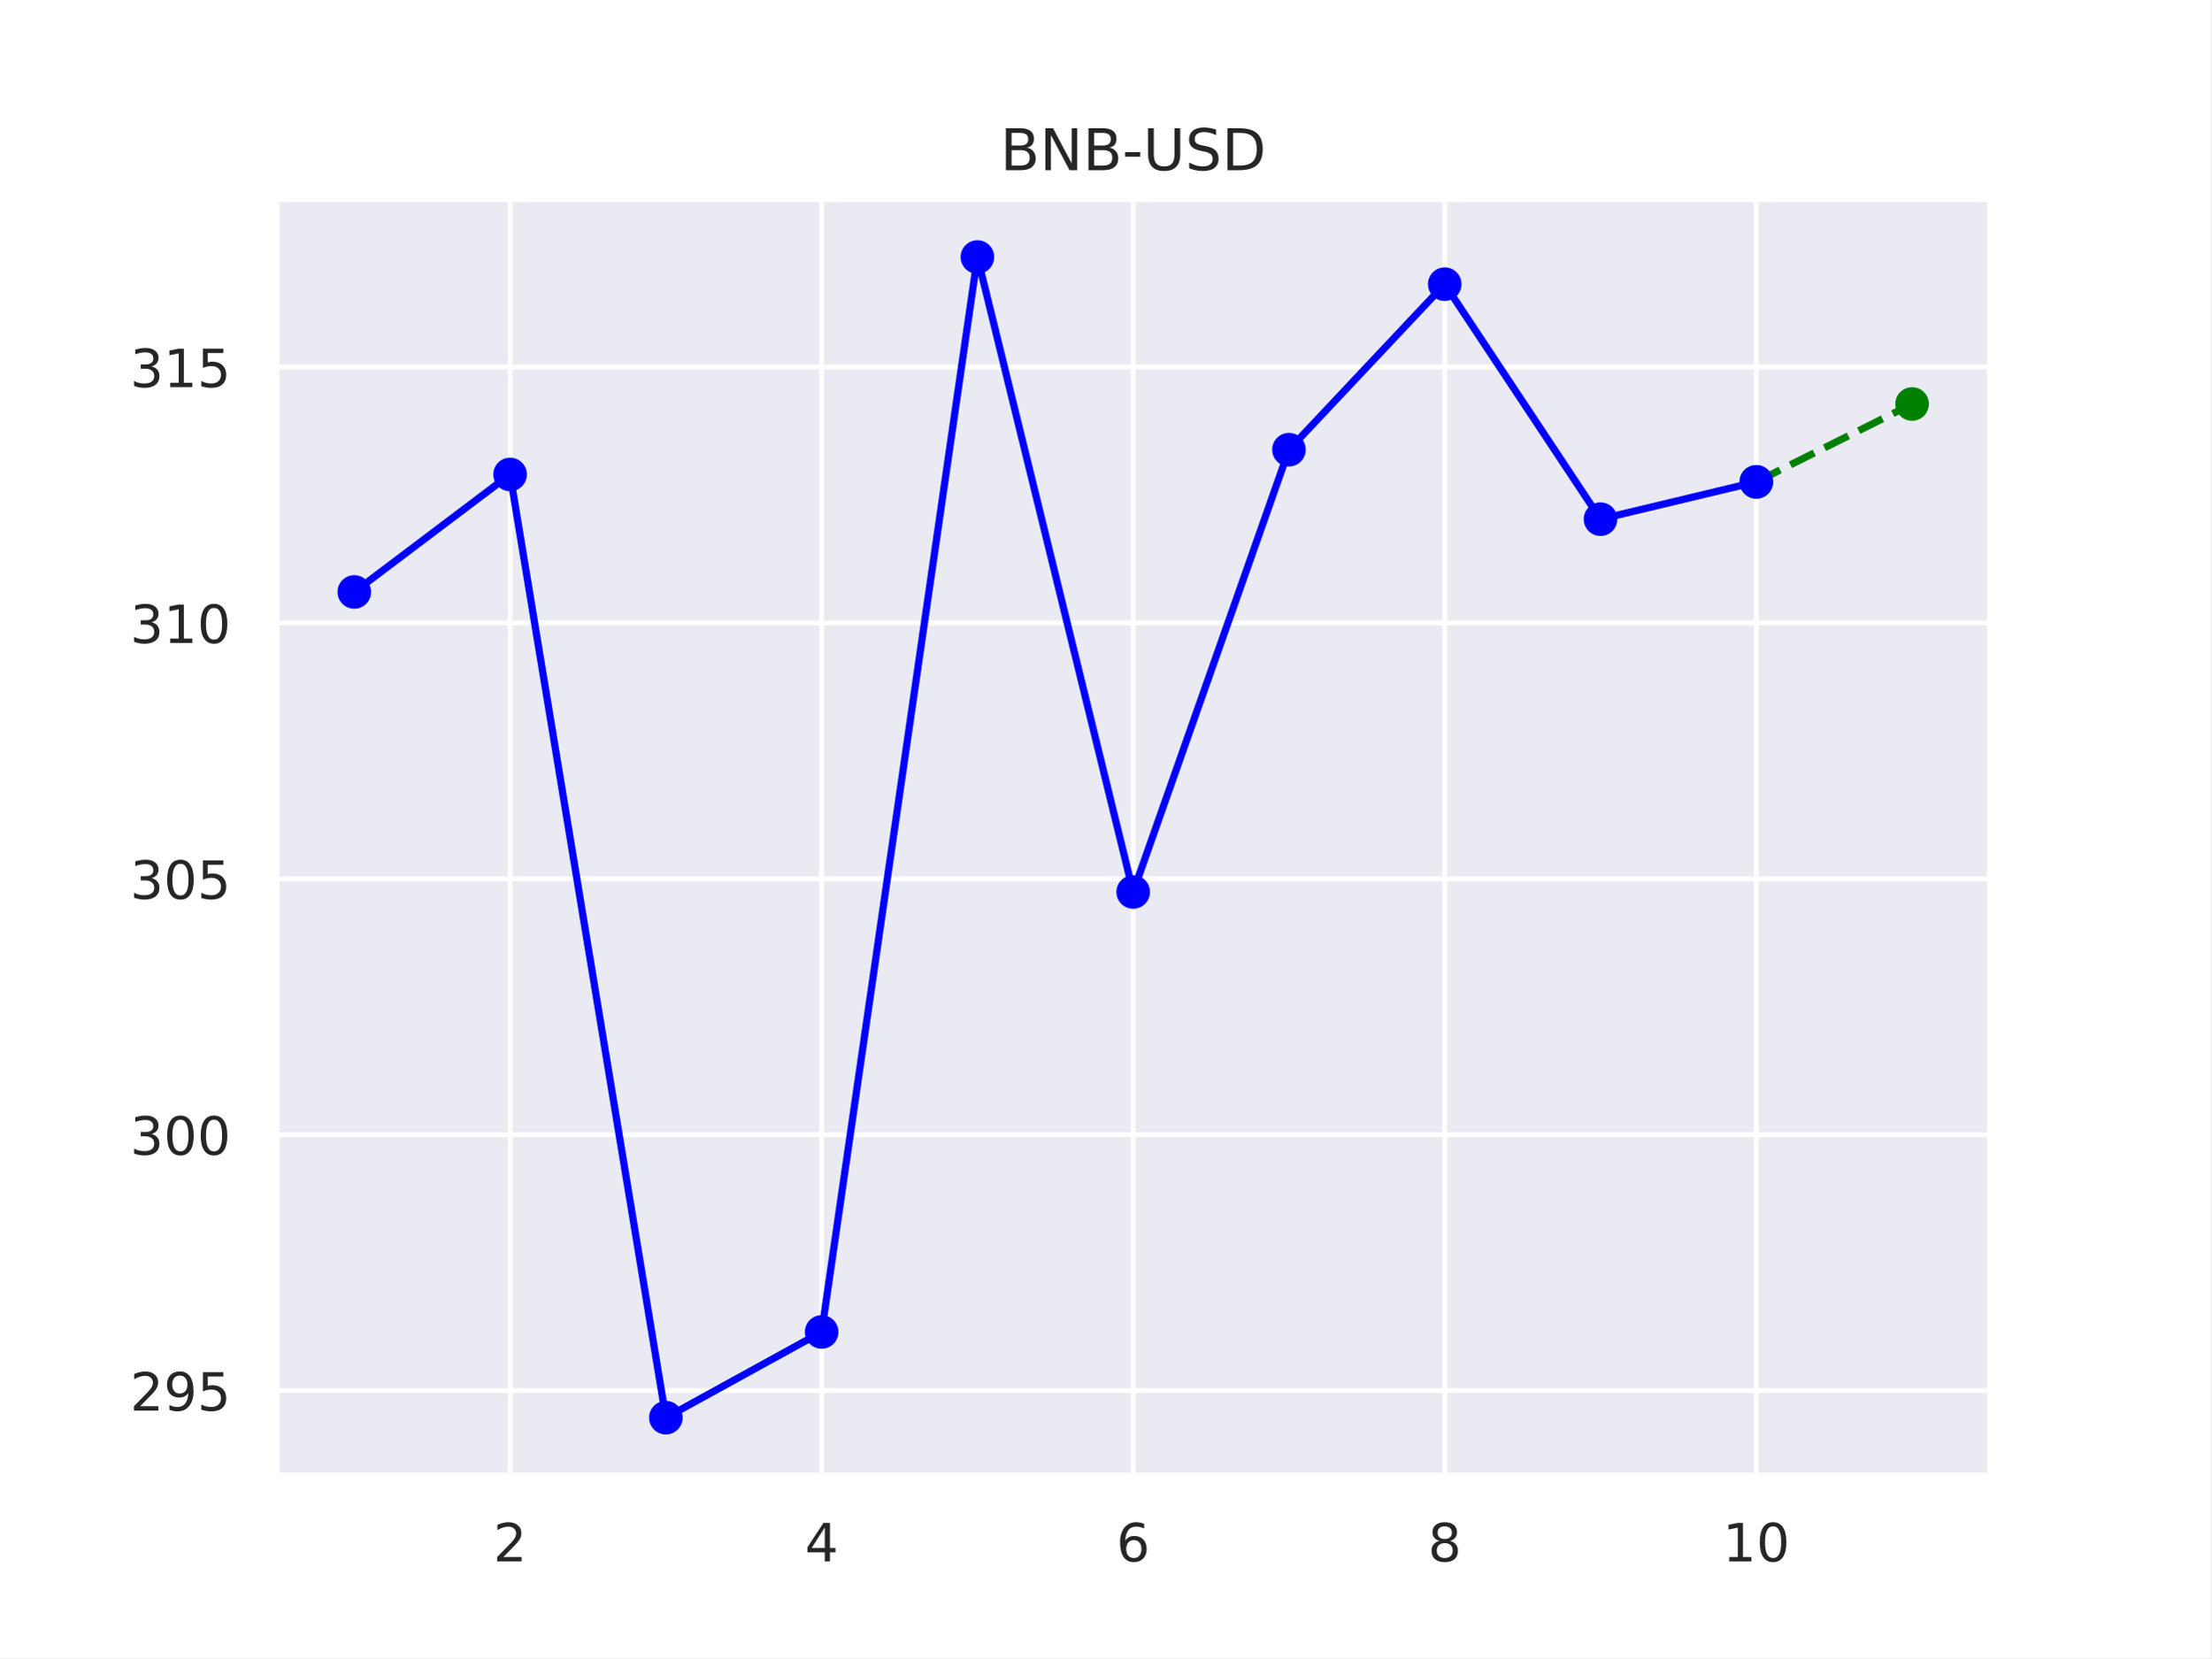
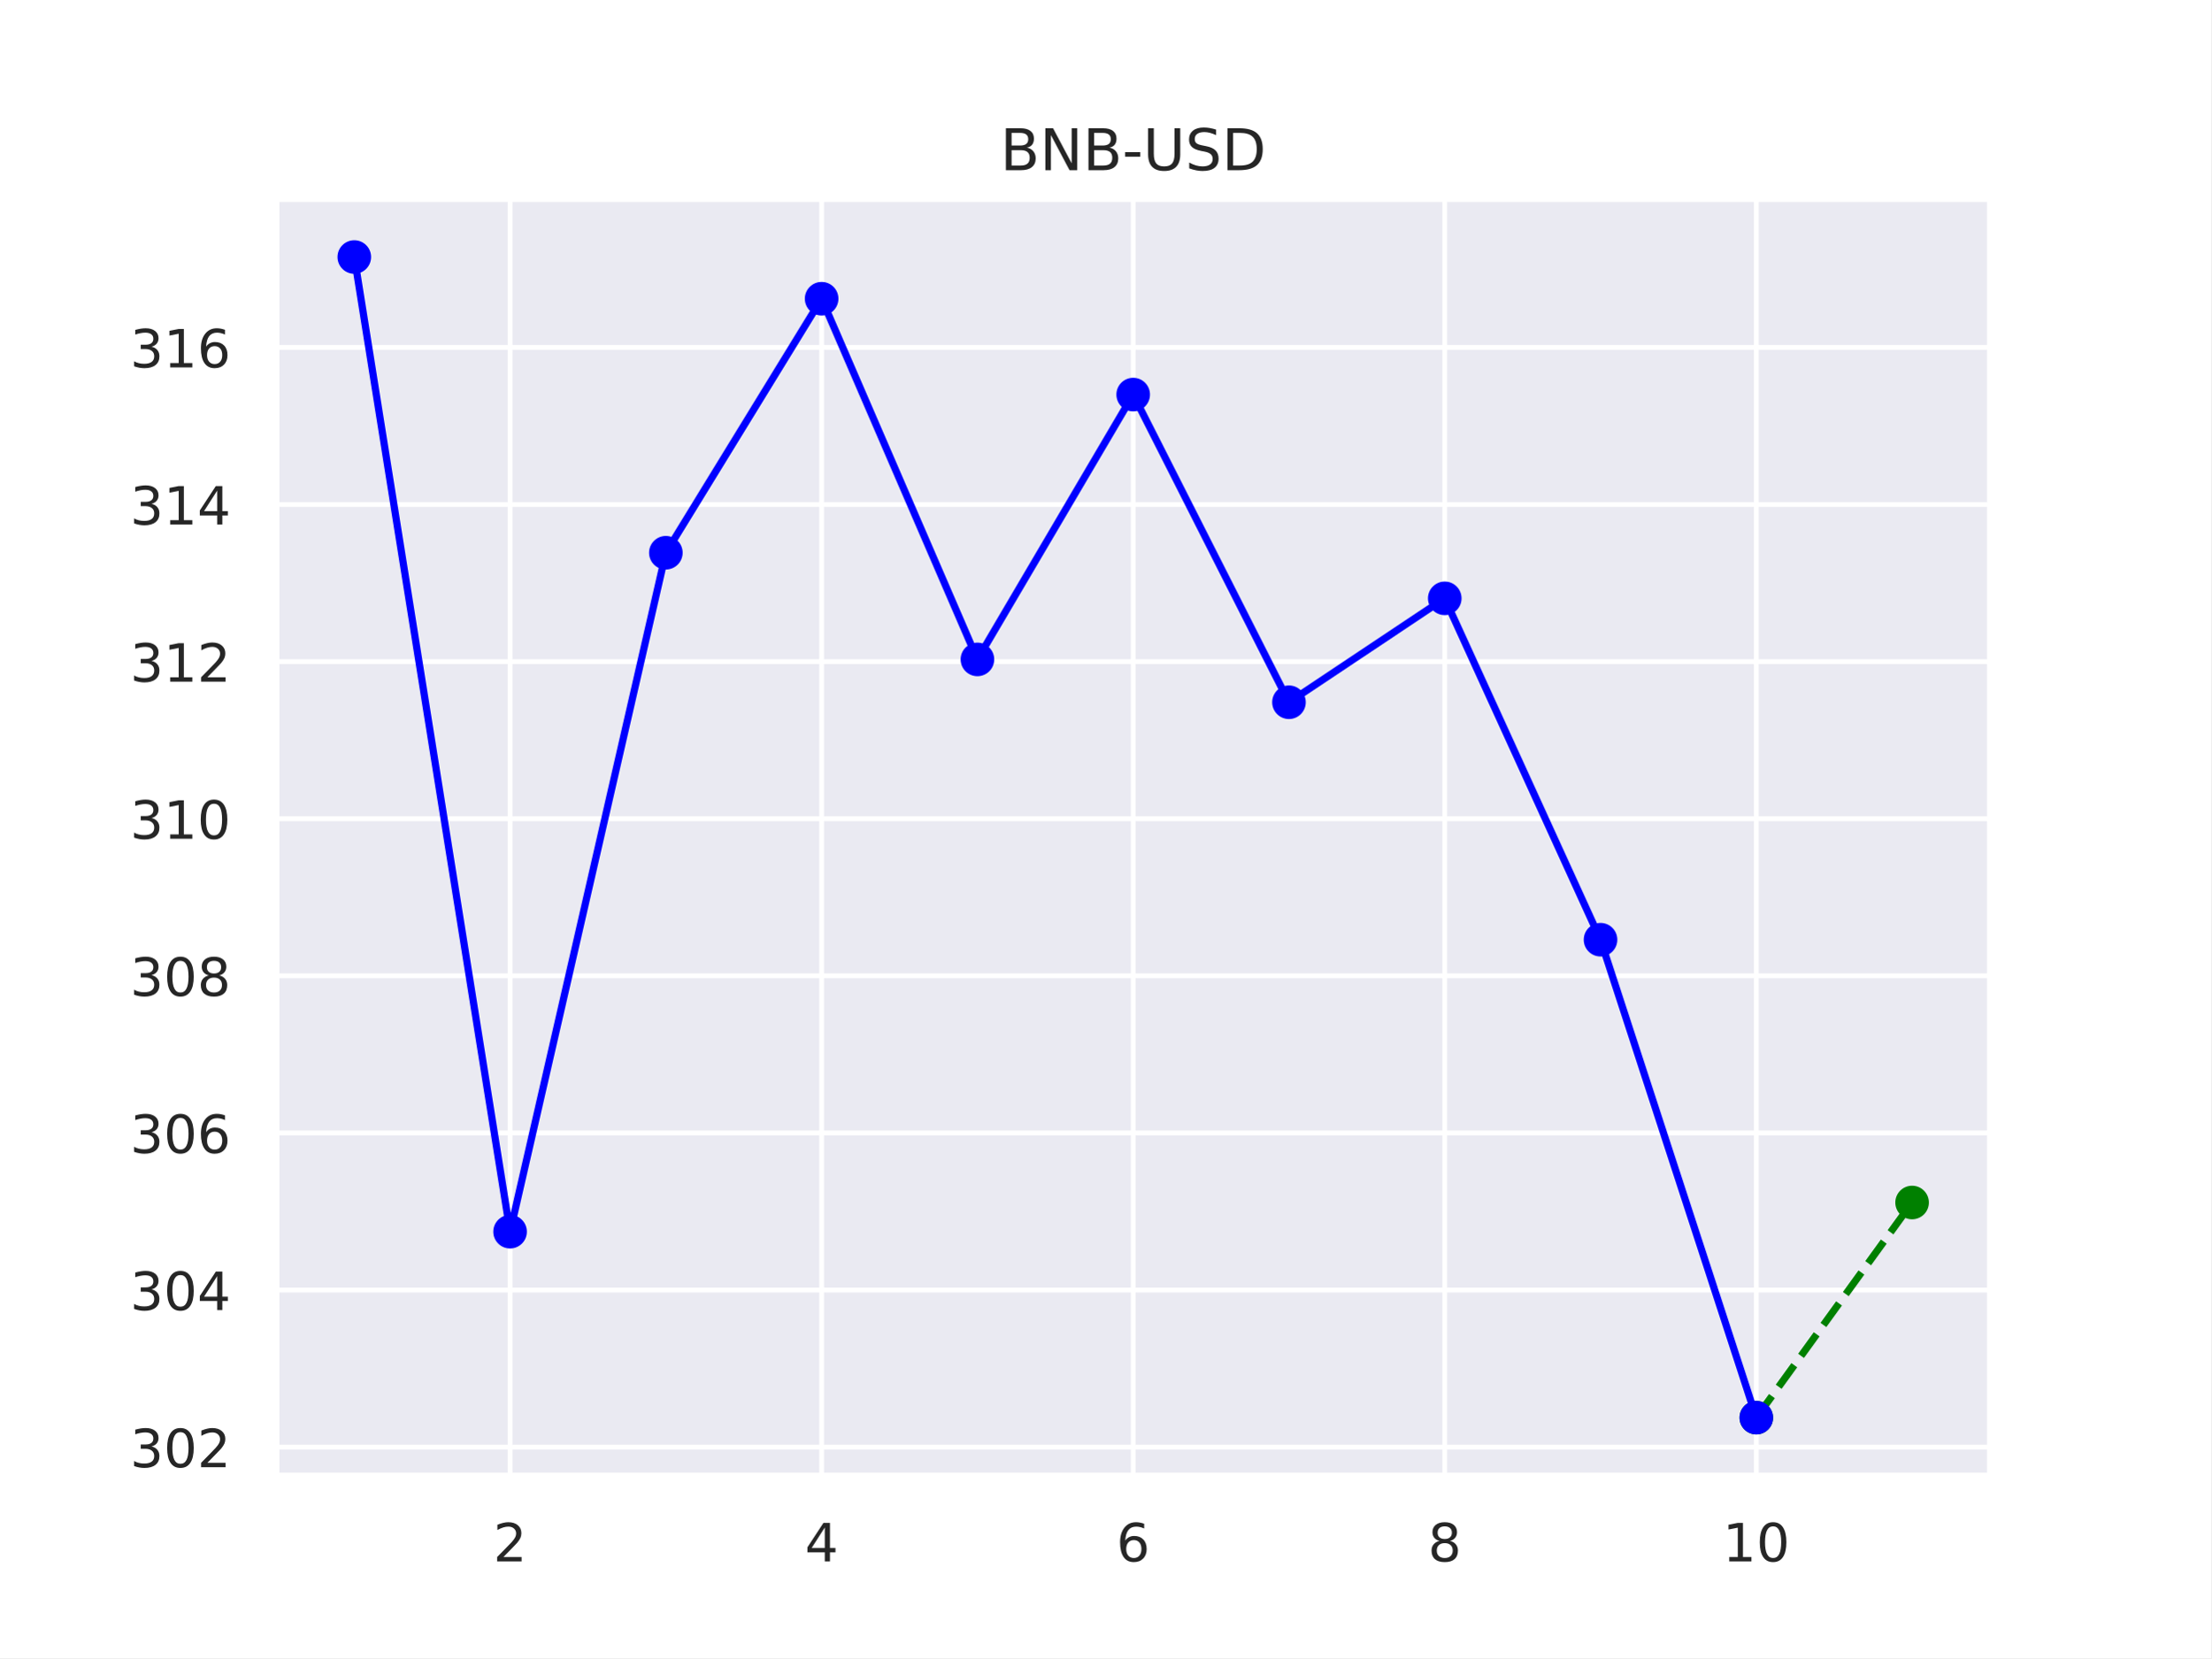
<svg xmlns="http://www.w3.org/2000/svg" xmlns:xlink="http://www.w3.org/1999/xlink" width="460.8pt" height="345.6pt" viewBox="0 0 460.8 345.6" version="1.1">
  <defs>
    <style type="text/css">*{stroke-linejoin: round; stroke-linecap: butt}</style>
  </defs>
  <g id="figure_1">
    <g id="patch_1">
      <path d="M 0 345.6  L 460.8 345.6  L 460.8 0  L 0 0  z " style="fill: #ffffff" />
    </g>
    <g id="axes_1">
      <g id="patch_2">
        <path d="M 57.6 307.584  L 414.72 307.584  L 414.72 41.472  L 57.6 41.472  z " style="fill: #eaeaf2" />
      </g>
      <g id="matplotlib.axis_1">
        <g id="xtick_1">
          <g id="line2d_1">
-             <path d="M 106.298 307.584  L 106.298 41.472  " clip-path="url(#pc625e60a0b)" style="fill: none; stroke: #ffffff; stroke-linecap: round" />
+             <path d="M 106.298 307.584  L 106.298 41.472  " clip-path="url(#p3c767f0028)" style="fill: none; stroke: #ffffff; stroke-linecap: round" />
          </g>
          <g id="text_1">
            <g style="fill: #262626" transform="translate(102.7988 325.4423)scale(0.11 -0.11)">
              <defs>
                <path id="DejaVuSans-32" d="M 1228 531  L 3431 531  L 3431 0  L 469 0  L 469 531  Q 828 903 1448 1529  Q 2069 2156 2228 2338  Q 2531 2678 2651 2914  Q 2772 3150 2772 3378  Q 2772 3750 2511 3984  Q 2250 4219 1831 4219  Q 1534 4219 1204 4116  Q 875 4013 500 3803  L 500 4441  Q 881 4594 1212 4672  Q 1544 4750 1819 4750  Q 2544 4750 2975 4387  Q 3406 4025 3406 3419  Q 3406 3131 3298 2873  Q 3191 2616 2906 2266  Q 2828 2175 2409 1742  Q 1991 1309 1228 531  z " transform="scale(0.015625)" />
              </defs>
              <use xlink:href="#DejaVuSans-32" />
            </g>
          </g>
        </g>
        <g id="xtick_2">
          <g id="line2d_2">
-             <path d="M 171.229 307.584  L 171.229 41.472  " clip-path="url(#pc625e60a0b)" style="fill: none; stroke: #ffffff; stroke-linecap: round" />
+             <path d="M 171.229 307.584  L 171.229 41.472  " clip-path="url(#p3c767f0028)" style="fill: none; stroke: #ffffff; stroke-linecap: round" />
          </g>
          <g id="text_2">
            <g style="fill: #262626" transform="translate(167.7297 325.4423)scale(0.11 -0.11)">
              <defs>
                <path id="DejaVuSans-34" d="M 2419 4116  L 825 1625  L 2419 1625  L 2419 4116  z M 2253 4666  L 3047 4666  L 3047 1625  L 3713 1625  L 3713 1100  L 3047 1100  L 3047 0  L 2419 0  L 2419 1100  L 313 1100  L 313 1709  L 2253 4666  z " transform="scale(0.015625)" />
              </defs>
              <use xlink:href="#DejaVuSans-34" />
            </g>
          </g>
        </g>
        <g id="xtick_3">
          <g id="line2d_3">
-             <path d="M 236.16 307.584  L 236.16 41.472  " clip-path="url(#pc625e60a0b)" style="fill: none; stroke: #ffffff; stroke-linecap: round" />
+             <path d="M 236.16 307.584  L 236.16 41.472  " clip-path="url(#p3c767f0028)" style="fill: none; stroke: #ffffff; stroke-linecap: round" />
          </g>
          <g id="text_3">
            <g style="fill: #262626" transform="translate(232.6606 325.4423)scale(0.11 -0.11)">
              <defs>
                <path id="DejaVuSans-36" d="M 2113 2584  Q 1688 2584 1439 2293  Q 1191 2003 1191 1497  Q 1191 994 1439 701  Q 1688 409 2113 409  Q 2538 409 2786 701  Q 3034 994 3034 1497  Q 3034 2003 2786 2293  Q 2538 2584 2113 2584  z M 3366 4563  L 3366 3988  Q 3128 4100 2886 4159  Q 2644 4219 2406 4219  Q 1781 4219 1451 3797  Q 1122 3375 1075 2522  Q 1259 2794 1537 2939  Q 1816 3084 2150 3084  Q 2853 3084 3261 2657  Q 3669 2231 3669 1497  Q 3669 778 3244 343  Q 2819 -91 2113 -91  Q 1303 -91 875 529  Q 447 1150 447 2328  Q 447 3434 972 4092  Q 1497 4750 2381 4750  Q 2619 4750 2861 4703  Q 3103 4656 3366 4563  z " transform="scale(0.015625)" />
              </defs>
              <use xlink:href="#DejaVuSans-36" />
            </g>
          </g>
        </g>
        <g id="xtick_4">
          <g id="line2d_4">
-             <path d="M 301.091 307.584  L 301.091 41.472  " clip-path="url(#pc625e60a0b)" style="fill: none; stroke: #ffffff; stroke-linecap: round" />
+             <path d="M 301.091 307.584  L 301.091 41.472  " clip-path="url(#p3c767f0028)" style="fill: none; stroke: #ffffff; stroke-linecap: round" />
          </g>
          <g id="text_4">
            <g style="fill: #262626" transform="translate(297.5915 325.4423)scale(0.11 -0.11)">
              <defs>
                <path id="DejaVuSans-38" d="M 2034 2216  Q 1584 2216 1326 1975  Q 1069 1734 1069 1313  Q 1069 891 1326 650  Q 1584 409 2034 409  Q 2484 409 2743 651  Q 3003 894 3003 1313  Q 3003 1734 2745 1975  Q 2488 2216 2034 2216  z M 1403 2484  Q 997 2584 770 2862  Q 544 3141 544 3541  Q 544 4100 942 4425  Q 1341 4750 2034 4750  Q 2731 4750 3128 4425  Q 3525 4100 3525 3541  Q 3525 3141 3298 2862  Q 3072 2584 2669 2484  Q 3125 2378 3379 2068  Q 3634 1759 3634 1313  Q 3634 634 3220 271  Q 2806 -91 2034 -91  Q 1263 -91 848 271  Q 434 634 434 1313  Q 434 1759 690 2068  Q 947 2378 1403 2484  z M 1172 3481  Q 1172 3119 1398 2916  Q 1625 2713 2034 2713  Q 2441 2713 2670 2916  Q 2900 3119 2900 3481  Q 2900 3844 2670 4047  Q 2441 4250 2034 4250  Q 1625 4250 1398 4047  Q 1172 3844 1172 3481  z " transform="scale(0.015625)" />
              </defs>
              <use xlink:href="#DejaVuSans-38" />
            </g>
          </g>
        </g>
        <g id="xtick_5">
          <g id="line2d_5">
-             <path d="M 366.022 307.584  L 366.022 41.472  " clip-path="url(#pc625e60a0b)" style="fill: none; stroke: #ffffff; stroke-linecap: round" />
+             <path d="M 366.022 307.584  L 366.022 41.472  " clip-path="url(#p3c767f0028)" style="fill: none; stroke: #ffffff; stroke-linecap: round" />
          </g>
          <g id="text_5">
            <g style="fill: #262626" transform="translate(359.0231 325.4423)scale(0.11 -0.11)">
              <defs>
                <path id="DejaVuSans-31" d="M 794 531  L 1825 531  L 1825 4091  L 703 3866  L 703 4441  L 1819 4666  L 2450 4666  L 2450 531  L 3481 531  L 3481 0  L 794 0  L 794 531  z " transform="scale(0.015625)" />
                <path id="DejaVuSans-30" d="M 2034 4250  Q 1547 4250 1301 3770  Q 1056 3291 1056 2328  Q 1056 1369 1301 889  Q 1547 409 2034 409  Q 2525 409 2770 889  Q 3016 1369 3016 2328  Q 3016 3291 2770 3770  Q 2525 4250 2034 4250  z M 2034 4750  Q 2819 4750 3233 4129  Q 3647 3509 3647 2328  Q 3647 1150 3233 529  Q 2819 -91 2034 -91  Q 1250 -91 836 529  Q 422 1150 422 2328  Q 422 3509 836 4129  Q 1250 4750 2034 4750  z " transform="scale(0.015625)" />
              </defs>
              <use xlink:href="#DejaVuSans-31" />
              <use xlink:href="#DejaVuSans-30" x="63.623" />
            </g>
          </g>
        </g>
      </g>
      <g id="matplotlib.axis_2">
        <g id="ytick_1">
          <g id="line2d_6">
-             <path d="M 57.6 289.839  L 414.72 289.839  " clip-path="url(#pc625e60a0b)" style="fill: none; stroke: #ffffff; stroke-linecap: round" />
+             <path d="M 57.6 301.633  L 414.72 301.633  " clip-path="url(#p3c767f0028)" style="fill: none; stroke: #ffffff; stroke-linecap: round" />
          </g>
          <g id="text_6">
-             <g style="fill: #262626" transform="translate(27.10375 294.0181)scale(0.11 -0.11)">
-               <defs>
-                 <path id="DejaVuSans-39" d="M 703 97  L 703 672  Q 941 559 1184 500  Q 1428 441 1663 441  Q 2288 441 2617 861  Q 2947 1281 2994 2138  Q 2813 1869 2534 1725  Q 2256 1581 1919 1581  Q 1219 1581 811 2004  Q 403 2428 403 3163  Q 403 3881 828 4315  Q 1253 4750 1959 4750  Q 2769 4750 3195 4129  Q 3622 3509 3622 2328  Q 3622 1225 3098 567  Q 2575 -91 1691 -91  Q 1453 -91 1209 -44  Q 966 3 703 97  z M 1959 2075  Q 2384 2075 2632 2365  Q 2881 2656 2881 3163  Q 2881 3666 2632 3958  Q 2384 4250 1959 4250  Q 1534 4250 1286 3958  Q 1038 3666 1038 3163  Q 1038 2656 1286 2365  Q 1534 2075 1959 2075  z " transform="scale(0.015625)" />
-                 <path id="DejaVuSans-35" d="M 691 4666  L 3169 4666  L 3169 4134  L 1269 4134  L 1269 2991  Q 1406 3038 1543 3061  Q 1681 3084 1819 3084  Q 2600 3084 3056 2656  Q 3513 2228 3513 1497  Q 3513 744 3044 326  Q 2575 -91 1722 -91  Q 1428 -91 1123 -41  Q 819 9 494 109  L 494 744  Q 775 591 1075 516  Q 1375 441 1709 441  Q 2250 441 2565 725  Q 2881 1009 2881 1497  Q 2881 1984 2565 2268  Q 2250 2553 1709 2553  Q 1456 2553 1204 2497  Q 953 2441 691 2322  L 691 4666  z " transform="scale(0.015625)" />
-               </defs>
-               <use xlink:href="#DejaVuSans-32" />
-               <use xlink:href="#DejaVuSans-39" x="63.623" />
-               <use xlink:href="#DejaVuSans-35" x="127.246" />
+             <g style="fill: #262626" transform="translate(27.10375 305.8117)scale(0.11 -0.11)">
+               <defs>
+                 <path id="DejaVuSans-33" d="M 2597 2516  Q 3050 2419 3304 2112  Q 3559 1806 3559 1356  Q 3559 666 3084 287  Q 2609 -91 1734 -91  Q 1441 -91 1130 -33  Q 819 25 488 141  L 488 750  Q 750 597 1062 519  Q 1375 441 1716 441  Q 2309 441 2620 675  Q 2931 909 2931 1356  Q 2931 1769 2642 2001  Q 2353 2234 1838 2234  L 1294 2234  L 1294 2753  L 1863 2753  Q 2328 2753 2575 2939  Q 2822 3125 2822 3475  Q 2822 3834 2567 4026  Q 2313 4219 1838 4219  Q 1578 4219 1281 4162  Q 984 4106 628 3988  L 628 4550  Q 988 4650 1302 4700  Q 1616 4750 1894 4750  Q 2613 4750 3031 4423  Q 3450 4097 3450 3541  Q 3450 3153 3228 2886  Q 3006 2619 2597 2516  z " transform="scale(0.015625)" />
+               </defs>
+               <use xlink:href="#DejaVuSans-33" />
+               <use xlink:href="#DejaVuSans-30" x="63.623" />
+               <use xlink:href="#DejaVuSans-32" x="127.246" />
            </g>
          </g>
        </g>
        <g id="ytick_2">
          <g id="line2d_7">
-             <path d="M 57.6 236.506  L 414.72 236.506  " clip-path="url(#pc625e60a0b)" style="fill: none; stroke: #ffffff; stroke-linecap: round" />
+             <path d="M 57.6 268.886  L 414.72 268.886  " clip-path="url(#p3c767f0028)" style="fill: none; stroke: #ffffff; stroke-linecap: round" />
          </g>
          <g id="text_7">
-             <g style="fill: #262626" transform="translate(27.10375 240.6847)scale(0.11 -0.11)">
-               <defs>
-                 <path id="DejaVuSans-33" d="M 2597 2516  Q 3050 2419 3304 2112  Q 3559 1806 3559 1356  Q 3559 666 3084 287  Q 2609 -91 1734 -91  Q 1441 -91 1130 -33  Q 819 25 488 141  L 488 750  Q 750 597 1062 519  Q 1375 441 1716 441  Q 2309 441 2620 675  Q 2931 909 2931 1356  Q 2931 1769 2642 2001  Q 2353 2234 1838 2234  L 1294 2234  L 1294 2753  L 1863 2753  Q 2328 2753 2575 2939  Q 2822 3125 2822 3475  Q 2822 3834 2567 4026  Q 2313 4219 1838 4219  Q 1578 4219 1281 4162  Q 984 4106 628 3988  L 628 4550  Q 988 4650 1302 4700  Q 1616 4750 1894 4750  Q 2613 4750 3031 4423  Q 3450 4097 3450 3541  Q 3450 3153 3228 2886  Q 3006 2619 2597 2516  z " transform="scale(0.015625)" />
-               </defs>
-               <use xlink:href="#DejaVuSans-33" />
-               <use xlink:href="#DejaVuSans-30" x="63.623" />
-               <use xlink:href="#DejaVuSans-30" x="127.246" />
+             <g style="fill: #262626" transform="translate(27.10375 273.0647)scale(0.11 -0.11)">
+               <use xlink:href="#DejaVuSans-33" />
+               <use xlink:href="#DejaVuSans-30" x="63.623" />
+               <use xlink:href="#DejaVuSans-34" x="127.246" />
            </g>
          </g>
        </g>
        <g id="ytick_3">
          <g id="line2d_8">
-             <path d="M 57.6 183.172  L 414.72 183.172  " clip-path="url(#pc625e60a0b)" style="fill: none; stroke: #ffffff; stroke-linecap: round" />
+             <path d="M 57.6 236.139  L 414.72 236.139  " clip-path="url(#p3c767f0028)" style="fill: none; stroke: #ffffff; stroke-linecap: round" />
          </g>
          <g id="text_8">
-             <g style="fill: #262626" transform="translate(27.10375 187.3513)scale(0.11 -0.11)">
-               <use xlink:href="#DejaVuSans-33" />
-               <use xlink:href="#DejaVuSans-30" x="63.623" />
-               <use xlink:href="#DejaVuSans-35" x="127.246" />
+             <g style="fill: #262626" transform="translate(27.10375 240.3178)scale(0.11 -0.11)">
+               <use xlink:href="#DejaVuSans-33" />
+               <use xlink:href="#DejaVuSans-30" x="63.623" />
+               <use xlink:href="#DejaVuSans-36" x="127.246" />
            </g>
          </g>
        </g>
        <g id="ytick_4">
          <g id="line2d_9">
-             <path d="M 57.6 129.839  L 414.72 129.839  " clip-path="url(#pc625e60a0b)" style="fill: none; stroke: #ffffff; stroke-linecap: round" />
+             <path d="M 57.6 203.392  L 414.72 203.392  " clip-path="url(#p3c767f0028)" style="fill: none; stroke: #ffffff; stroke-linecap: round" />
          </g>
          <g id="text_9">
-             <g style="fill: #262626" transform="translate(27.10375 134.018)scale(0.11 -0.11)">
-               <use xlink:href="#DejaVuSans-33" />
-               <use xlink:href="#DejaVuSans-31" x="63.623" />
-               <use xlink:href="#DejaVuSans-30" x="127.246" />
+             <g style="fill: #262626" transform="translate(27.10375 207.5708)scale(0.11 -0.11)">
+               <use xlink:href="#DejaVuSans-33" />
+               <use xlink:href="#DejaVuSans-30" x="63.623" />
+               <use xlink:href="#DejaVuSans-38" x="127.246" />
            </g>
          </g>
        </g>
        <g id="ytick_5">
          <g id="line2d_10">
-             <path d="M 57.6 76.506  L 414.72 76.506  " clip-path="url(#pc625e60a0b)" style="fill: none; stroke: #ffffff; stroke-linecap: round" />
+             <path d="M 57.6 170.645  L 414.72 170.645  " clip-path="url(#p3c767f0028)" style="fill: none; stroke: #ffffff; stroke-linecap: round" />
          </g>
          <g id="text_10">
-             <g style="fill: #262626" transform="translate(27.10375 80.68465)scale(0.11 -0.11)">
-               <use xlink:href="#DejaVuSans-33" />
-               <use xlink:href="#DejaVuSans-31" x="63.623" />
-               <use xlink:href="#DejaVuSans-35" x="127.246" />
-             </g>
-           </g>
-         </g>
-       </g>
-       <g id="line2d_11">
-         <path d="M 366.022 100.432  L 398.487 84.196  " clip-path="url(#pc625e60a0b)" style="fill: none; stroke-dasharray: 5.55,2.4; stroke-dashoffset: 0; stroke: #008000; stroke-width: 1.5" />
+             <g style="fill: #262626" transform="translate(27.10375 174.8239)scale(0.11 -0.11)">
+               <use xlink:href="#DejaVuSans-33" />
+               <use xlink:href="#DejaVuSans-31" x="63.623" />
+               <use xlink:href="#DejaVuSans-30" x="127.246" />
+             </g>
+           </g>
+         </g>
+         <g id="ytick_6">
+           <g id="line2d_11">
+             <path d="M 57.6 137.898  L 414.72 137.898  " clip-path="url(#p3c767f0028)" style="fill: none; stroke: #ffffff; stroke-linecap: round" />
+           </g>
+           <g id="text_11">
+             <g style="fill: #262626" transform="translate(27.10375 142.0769)scale(0.11 -0.11)">
+               <use xlink:href="#DejaVuSans-33" />
+               <use xlink:href="#DejaVuSans-31" x="63.623" />
+               <use xlink:href="#DejaVuSans-32" x="127.246" />
+             </g>
+           </g>
+         </g>
+         <g id="ytick_7">
+           <g id="line2d_12">
+             <path d="M 57.6 105.151  L 414.72 105.151  " clip-path="url(#p3c767f0028)" style="fill: none; stroke: #ffffff; stroke-linecap: round" />
+           </g>
+           <g id="text_12">
+             <g style="fill: #262626" transform="translate(27.10375 109.33)scale(0.11 -0.11)">
+               <use xlink:href="#DejaVuSans-33" />
+               <use xlink:href="#DejaVuSans-31" x="63.623" />
+               <use xlink:href="#DejaVuSans-34" x="127.246" />
+             </g>
+           </g>
+         </g>
+         <g id="ytick_8">
+           <g id="line2d_13">
+             <path d="M 57.6 72.404  L 414.72 72.404  " clip-path="url(#p3c767f0028)" style="fill: none; stroke: #ffffff; stroke-linecap: round" />
+           </g>
+           <g id="text_13">
+             <g style="fill: #262626" transform="translate(27.10375 76.58303)scale(0.11 -0.11)">
+               <use xlink:href="#DejaVuSans-33" />
+               <use xlink:href="#DejaVuSans-31" x="63.623" />
+               <use xlink:href="#DejaVuSans-36" x="127.246" />
+             </g>
+           </g>
+         </g>
+       </g>
+       <g id="line2d_14">
+         <path d="M 366.022 295.488  L 398.487 250.642  " clip-path="url(#p3c767f0028)" style="fill: none; stroke-dasharray: 5.55,2.4; stroke-dashoffset: 0; stroke: #008000; stroke-width: 1.5" />
        <defs>
-           <path id="m69904d57da" d="M 0 3  C 0.796 3 1.559 2.684 2.121 2.121  C 2.684 1.559 3 0.796 3 0  C 3 -0.796 2.684 -1.559 2.121 -2.121  C 1.559 -2.684 0.796 -3 0 -3  C -0.796 -3 -1.559 -2.684 -2.121 -2.121  C -2.684 -1.559 -3 -0.796 -3 0  C -3 0.796 -2.684 1.559 -2.121 2.121  C -1.559 2.684 -0.796 3 0 3  z " style="stroke: #008000" />
+           <path id="m110571792b" d="M 0 3  C 0.796 3 1.559 2.684 2.121 2.121  C 2.684 1.559 3 0.796 3 0  C 3 -0.796 2.684 -1.559 2.121 -2.121  C 1.559 -2.684 0.796 -3 0 -3  C -0.796 -3 -1.559 -2.684 -2.121 -2.121  C -2.684 -1.559 -3 -0.796 -3 0  C -3 0.796 -2.684 1.559 -2.121 2.121  C -1.559 2.684 -0.796 3 0 3  z " style="stroke: #008000" />
        </defs>
-         <g clip-path="url(#pc625e60a0b)">
-           <use xlink:href="#m69904d57da" x="366.022" y="100.432" style="fill: #008000; stroke: #008000" />
-           <use xlink:href="#m69904d57da" x="398.487" y="84.196" style="fill: #008000; stroke: #008000" />
-         </g>
-       </g>
-       <g id="line2d_12">
-         <path d="M 73.833 123.379  L 106.298 98.886  L 138.764 295.488  L 171.229 277.626  L 203.695 53.568  L 236.16 185.916  L 268.625 93.723  L 301.091 59.229  L 333.556 108.208  L 366.022 100.432  " clip-path="url(#pc625e60a0b)" style="fill: none; stroke: #0000ff; stroke-width: 1.5; stroke-linecap: round" />
+         <g clip-path="url(#p3c767f0028)">
+           <use xlink:href="#m110571792b" x="366.022" y="295.488" style="fill: #008000; stroke: #008000" />
+           <use xlink:href="#m110571792b" x="398.487" y="250.642" style="fill: #008000; stroke: #008000" />
+         </g>
+       </g>
+       <g id="line2d_15">
+         <path d="M 73.833 53.568  L 106.298 256.724  L 138.764 115.206  L 171.229 62.258  L 203.695 137.441  L 236.16 82.239  L 268.625 146.369  L 301.091 124.712  L 333.556 195.865  L 366.022 295.488  " clip-path="url(#p3c767f0028)" style="fill: none; stroke: #0000ff; stroke-width: 1.5; stroke-linecap: round" />
        <defs>
-           <path id="mc6db22e394" d="M 0 3  C 0.796 3 1.559 2.684 2.121 2.121  C 2.684 1.559 3 0.796 3 0  C 3 -0.796 2.684 -1.559 2.121 -2.121  C 1.559 -2.684 0.796 -3 0 -3  C -0.796 -3 -1.559 -2.684 -2.121 -2.121  C -2.684 -1.559 -3 -0.796 -3 0  C -3 0.796 -2.684 1.559 -2.121 2.121  C -1.559 2.684 -0.796 3 0 3  z " style="stroke: #0000ff" />
+           <path id="m4311fd8316" d="M 0 3  C 0.796 3 1.559 2.684 2.121 2.121  C 2.684 1.559 3 0.796 3 0  C 3 -0.796 2.684 -1.559 2.121 -2.121  C 1.559 -2.684 0.796 -3 0 -3  C -0.796 -3 -1.559 -2.684 -2.121 -2.121  C -2.684 -1.559 -3 -0.796 -3 0  C -3 0.796 -2.684 1.559 -2.121 2.121  C -1.559 2.684 -0.796 3 0 3  z " style="stroke: #0000ff" />
        </defs>
-         <g clip-path="url(#pc625e60a0b)">
-           <use xlink:href="#mc6db22e394" x="73.833" y="123.379" style="fill: #0000ff; stroke: #0000ff" />
-           <use xlink:href="#mc6db22e394" x="106.298" y="98.886" style="fill: #0000ff; stroke: #0000ff" />
-           <use xlink:href="#mc6db22e394" x="138.764" y="295.488" style="fill: #0000ff; stroke: #0000ff" />
-           <use xlink:href="#mc6db22e394" x="171.229" y="277.626" style="fill: #0000ff; stroke: #0000ff" />
-           <use xlink:href="#mc6db22e394" x="203.695" y="53.568" style="fill: #0000ff; stroke: #0000ff" />
-           <use xlink:href="#mc6db22e394" x="236.16" y="185.916" style="fill: #0000ff; stroke: #0000ff" />
-           <use xlink:href="#mc6db22e394" x="268.625" y="93.723" style="fill: #0000ff; stroke: #0000ff" />
-           <use xlink:href="#mc6db22e394" x="301.091" y="59.229" style="fill: #0000ff; stroke: #0000ff" />
-           <use xlink:href="#mc6db22e394" x="333.556" y="108.208" style="fill: #0000ff; stroke: #0000ff" />
-           <use xlink:href="#mc6db22e394" x="366.022" y="100.432" style="fill: #0000ff; stroke: #0000ff" />
+         <g clip-path="url(#p3c767f0028)">
+           <use xlink:href="#m4311fd8316" x="73.833" y="53.568" style="fill: #0000ff; stroke: #0000ff" />
+           <use xlink:href="#m4311fd8316" x="106.298" y="256.724" style="fill: #0000ff; stroke: #0000ff" />
+           <use xlink:href="#m4311fd8316" x="138.764" y="115.206" style="fill: #0000ff; stroke: #0000ff" />
+           <use xlink:href="#m4311fd8316" x="171.229" y="62.258" style="fill: #0000ff; stroke: #0000ff" />
+           <use xlink:href="#m4311fd8316" x="203.695" y="137.441" style="fill: #0000ff; stroke: #0000ff" />
+           <use xlink:href="#m4311fd8316" x="236.16" y="82.239" style="fill: #0000ff; stroke: #0000ff" />
+           <use xlink:href="#m4311fd8316" x="268.625" y="146.369" style="fill: #0000ff; stroke: #0000ff" />
+           <use xlink:href="#m4311fd8316" x="301.091" y="124.712" style="fill: #0000ff; stroke: #0000ff" />
+           <use xlink:href="#m4311fd8316" x="333.556" y="195.865" style="fill: #0000ff; stroke: #0000ff" />
+           <use xlink:href="#m4311fd8316" x="366.022" y="295.488" style="fill: #0000ff; stroke: #0000ff" />
        </g>
      </g>
      <g id="patch_3">
        <path d="M 57.6 307.584  L 57.6 41.472  " style="fill: none; stroke: #ffffff; stroke-width: 1.25; stroke-linejoin: miter; stroke-linecap: square" />
      </g>
      <g id="patch_4">
        <path d="M 414.72 307.584  L 414.72 41.472  " style="fill: none; stroke: #ffffff; stroke-width: 1.25; stroke-linejoin: miter; stroke-linecap: square" />
      </g>
      <g id="patch_5">
        <path d="M 57.6 307.584  L 414.72 307.584  " style="fill: none; stroke: #ffffff; stroke-width: 1.25; stroke-linejoin: miter; stroke-linecap: square" />
      </g>
      <g id="patch_6">
        <path d="M 57.6 41.472  L 414.72 41.472  " style="fill: none; stroke: #ffffff; stroke-width: 1.25; stroke-linejoin: miter; stroke-linecap: square" />
      </g>
-       <g id="text_11">
+       <g id="text_14">
        <g style="fill: #262626" transform="translate(208.4531 35.472)scale(0.12 -0.12)">
          <defs>
            <path id="DejaVuSans-42" d="M 1259 2228  L 1259 519  L 2272 519  Q 2781 519 3026 730  Q 3272 941 3272 1375  Q 3272 1813 3026 2020  Q 2781 2228 2272 2228  L 1259 2228  z M 1259 4147  L 1259 2741  L 2194 2741  Q 2656 2741 2882 2914  Q 3109 3088 3109 3444  Q 3109 3797 2882 3972  Q 2656 4147 2194 4147  L 1259 4147  z M 628 4666  L 2241 4666  Q 2963 4666 3353 4366  Q 3744 4066 3744 3513  Q 3744 3084 3544 2831  Q 3344 2578 2956 2516  Q 3422 2416 3680 2098  Q 3938 1781 3938 1306  Q 3938 681 3513 340  Q 3088 0 2303 0  L 628 0  L 628 4666  z " transform="scale(0.015625)" />
            <path id="DejaVuSans-4e" d="M 628 4666  L 1478 4666  L 3547 763  L 3547 4666  L 4159 4666  L 4159 0  L 3309 0  L 1241 3903  L 1241 0  L 628 0  L 628 4666  z " transform="scale(0.015625)" />
            <path id="DejaVuSans-2d" d="M 313 2009  L 1997 2009  L 1997 1497  L 313 1497  L 313 2009  z " transform="scale(0.015625)" />
            <path id="DejaVuSans-55" d="M 556 4666  L 1191 4666  L 1191 1831  Q 1191 1081 1462 751  Q 1734 422 2344 422  Q 2950 422 3222 751  Q 3494 1081 3494 1831  L 3494 4666  L 4128 4666  L 4128 1753  Q 4128 841 3676 375  Q 3225 -91 2344 -91  Q 1459 -91 1007 375  Q 556 841 556 1753  L 556 4666  z " transform="scale(0.015625)" />
            <path id="DejaVuSans-53" d="M 3425 4513  L 3425 3897  Q 3066 4069 2747 4153  Q 2428 4238 2131 4238  Q 1616 4238 1336 4038  Q 1056 3838 1056 3469  Q 1056 3159 1242 3001  Q 1428 2844 1947 2747  L 2328 2669  Q 3034 2534 3370 2195  Q 3706 1856 3706 1288  Q 3706 609 3251 259  Q 2797 -91 1919 -91  Q 1588 -91 1214 -16  Q 841 59 441 206  L 441 856  Q 825 641 1194 531  Q 1563 422 1919 422  Q 2459 422 2753 634  Q 3047 847 3047 1241  Q 3047 1584 2836 1778  Q 2625 1972 2144 2069  L 1759 2144  Q 1053 2284 737 2584  Q 422 2884 422 3419  Q 422 4038 858 4394  Q 1294 4750 2059 4750  Q 2388 4750 2728 4690  Q 3069 4631 3425 4513  z " transform="scale(0.015625)" />
            <path id="DejaVuSans-44" d="M 1259 4147  L 1259 519  L 2022 519  Q 2988 519 3436 956  Q 3884 1394 3884 2338  Q 3884 3275 3436 3711  Q 2988 4147 2022 4147  L 1259 4147  z M 628 4666  L 1925 4666  Q 3281 4666 3915 4102  Q 4550 3538 4550 2338  Q 4550 1131 3912 565  Q 3275 0 1925 0  L 628 0  L 628 4666  z " transform="scale(0.015625)" />
          </defs>
          <use xlink:href="#DejaVuSans-42" />
          <use xlink:href="#DejaVuSans-4e" x="68.604" />
          <use xlink:href="#DejaVuSans-42" x="143.408" />
          <use xlink:href="#DejaVuSans-2d" x="212.012" />
          <use xlink:href="#DejaVuSans-55" x="248.096" />
          <use xlink:href="#DejaVuSans-53" x="321.289" />
          <use xlink:href="#DejaVuSans-44" x="384.766" />
        </g>
      </g>
    </g>
  </g>
  <defs>
-     <clipPath id="pc625e60a0b">
+     <clipPath id="p3c767f0028">
      <rect x="57.6" y="41.472" width="357.12" height="266.112" />
    </clipPath>
  </defs>
</svg>
